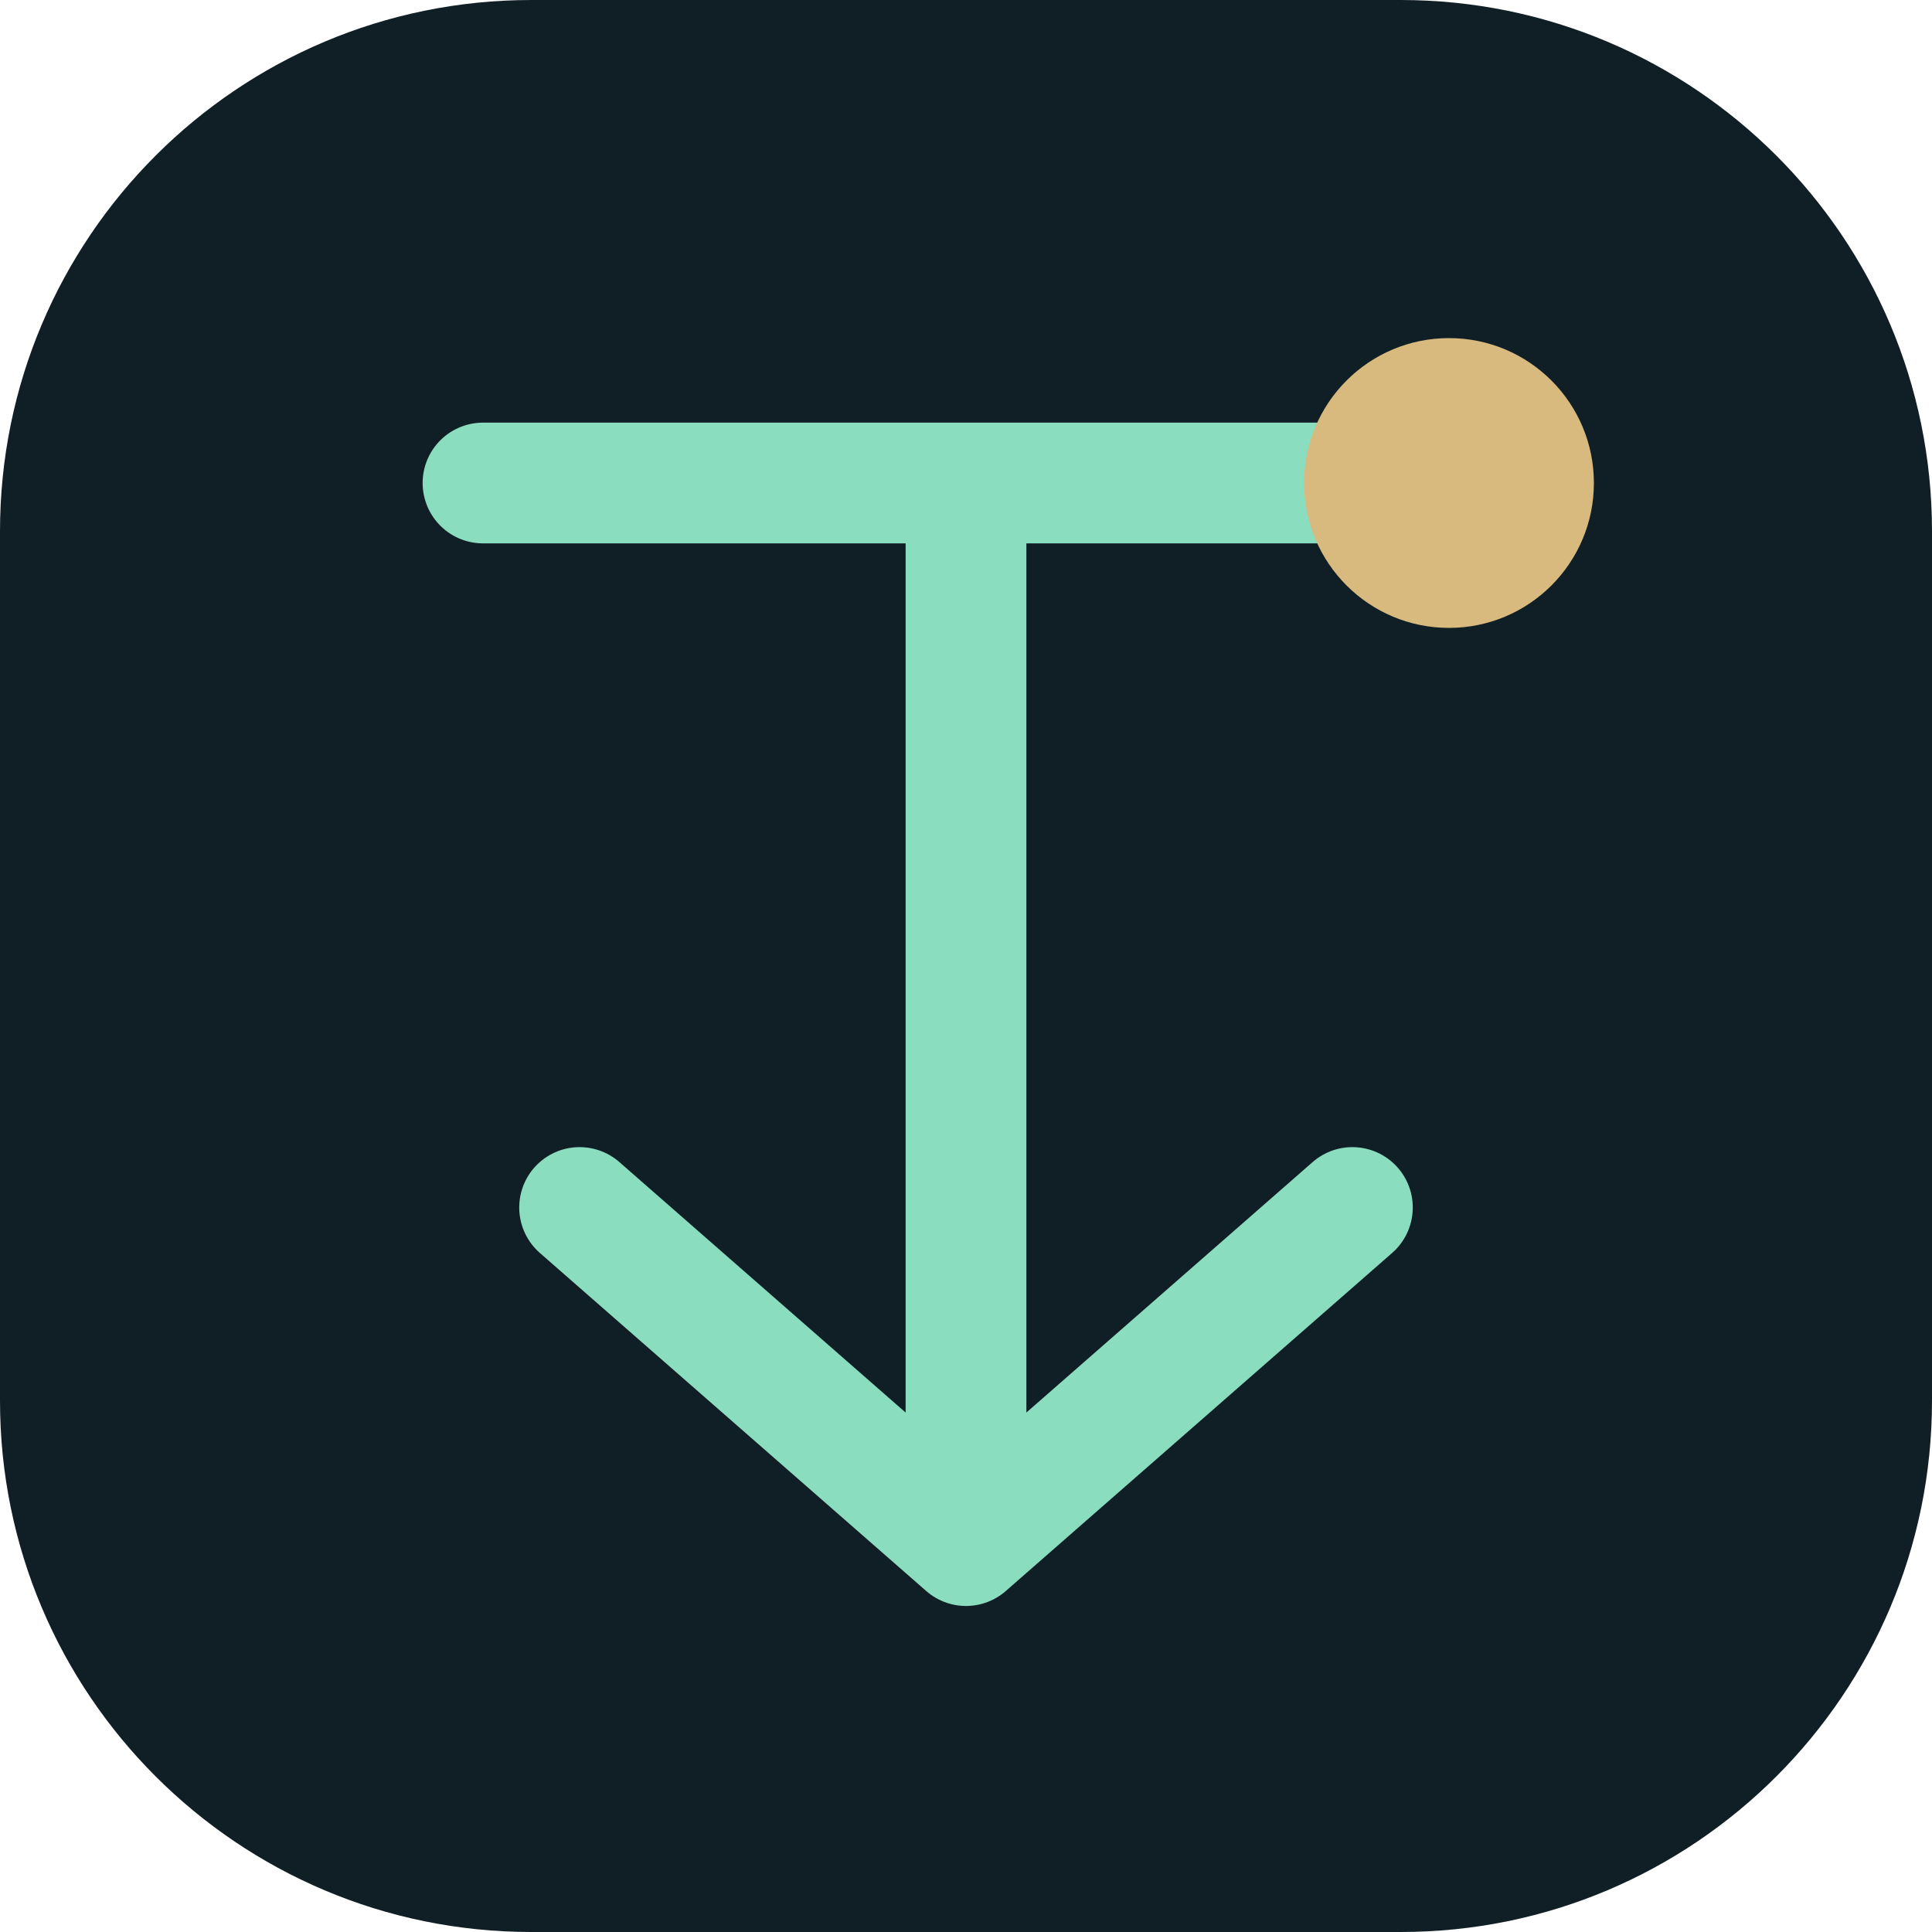
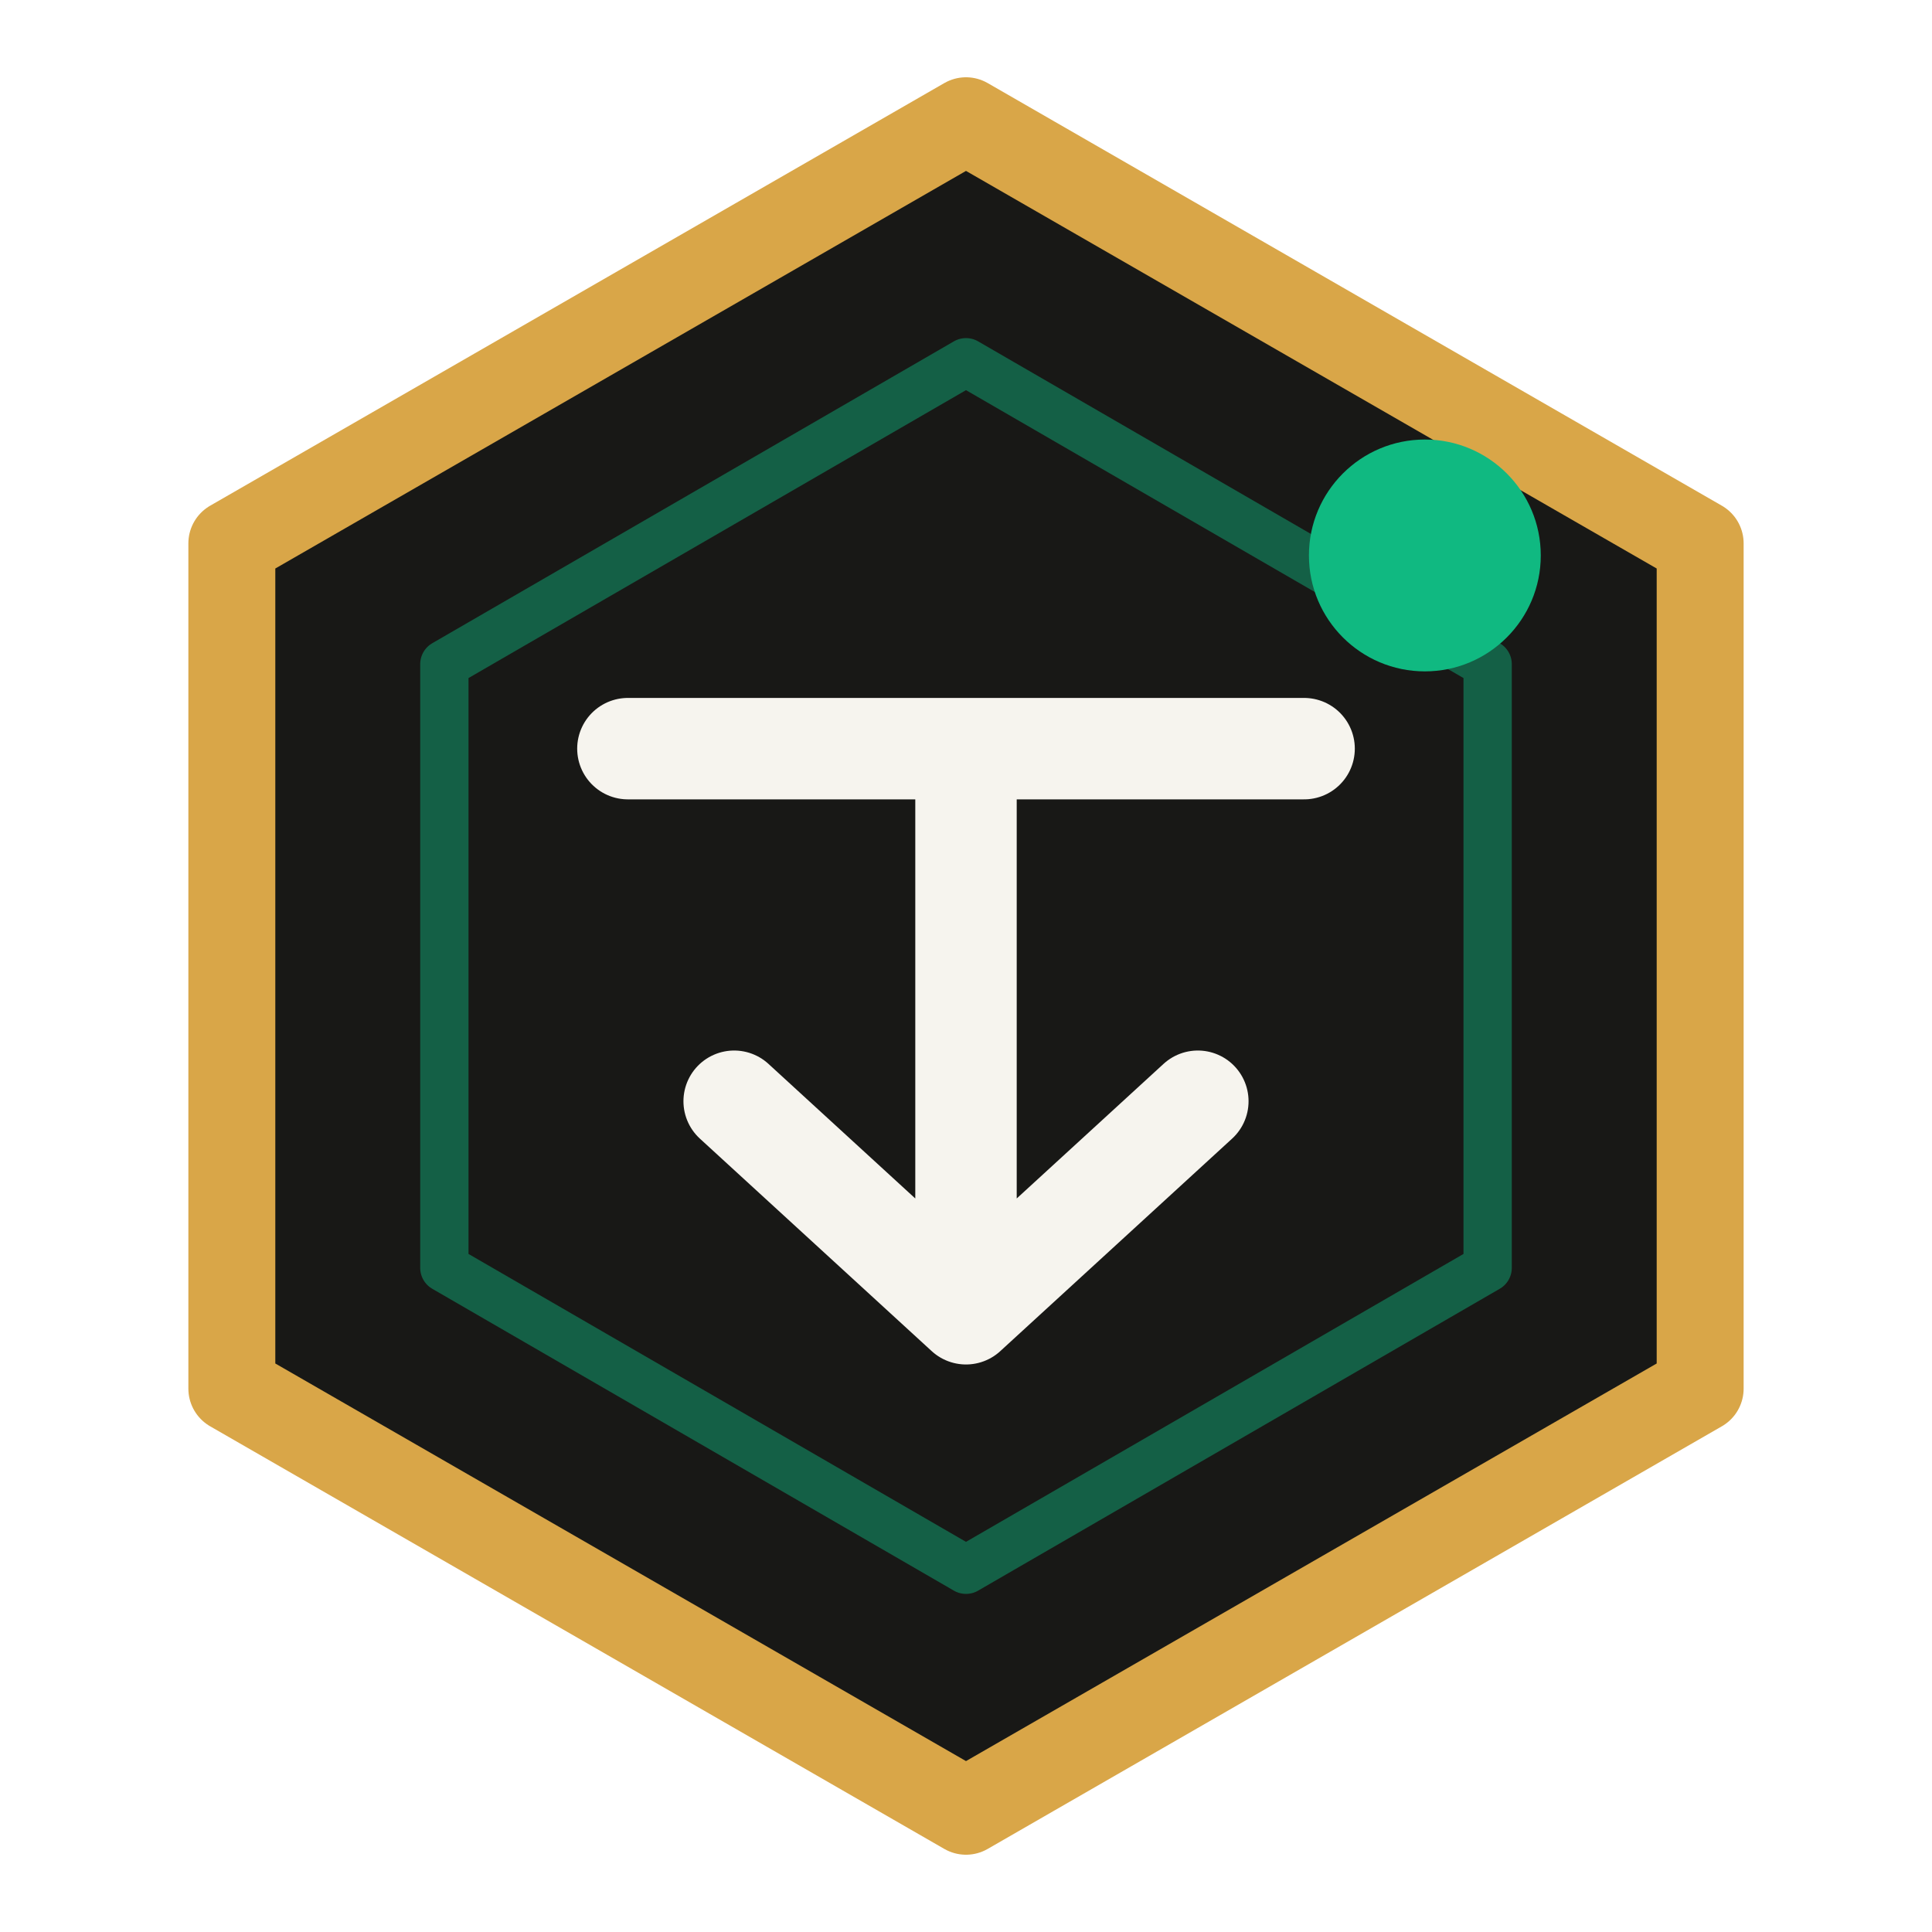
- <svg xmlns="http://www.w3.org/2000/svg" viewBox="0 0 40 40">
-   <rect width="40" height="40" rx="11" fill="#101e25" />
-   <path d="M10 10h20M20 10v20M12 25l8 7 8-7" fill="none" stroke="#8bddc0" stroke-width="2.5" stroke-linecap="round" stroke-linejoin="round" />
-   <circle cx="30" cy="10" r="3" fill="#d8b97e" />
+ <svg xmlns="http://www.w3.org/2000/svg" viewBox="0 0 40 40" fill="none">
+   <polygon points="20,2.5 35.2,11.25 35.2,28.75 20,37.5 4.8,28.75 4.8,11.25" fill="#181816" stroke="#D9A648" stroke-width="1.8" stroke-linejoin="round" />
+   <polygon points="20,7.5 30.8,13.75 30.8,26.25 20,32.5 9.2,26.25 9.2,13.75" fill="none" stroke="#10B981" stroke-opacity="0.45" stroke-width="1" stroke-linejoin="round" />
+   <path d="M13 15.5h14M20 15.5v11.5M15.2 22.8l4.8 4.4 4.8-4.4" stroke="#F6F4EE" stroke-width="2.1" stroke-linecap="round" stroke-linejoin="round" />
+   <circle cx="29.5" cy="11.5" r="2.4" fill="#10B981" />
</svg>
